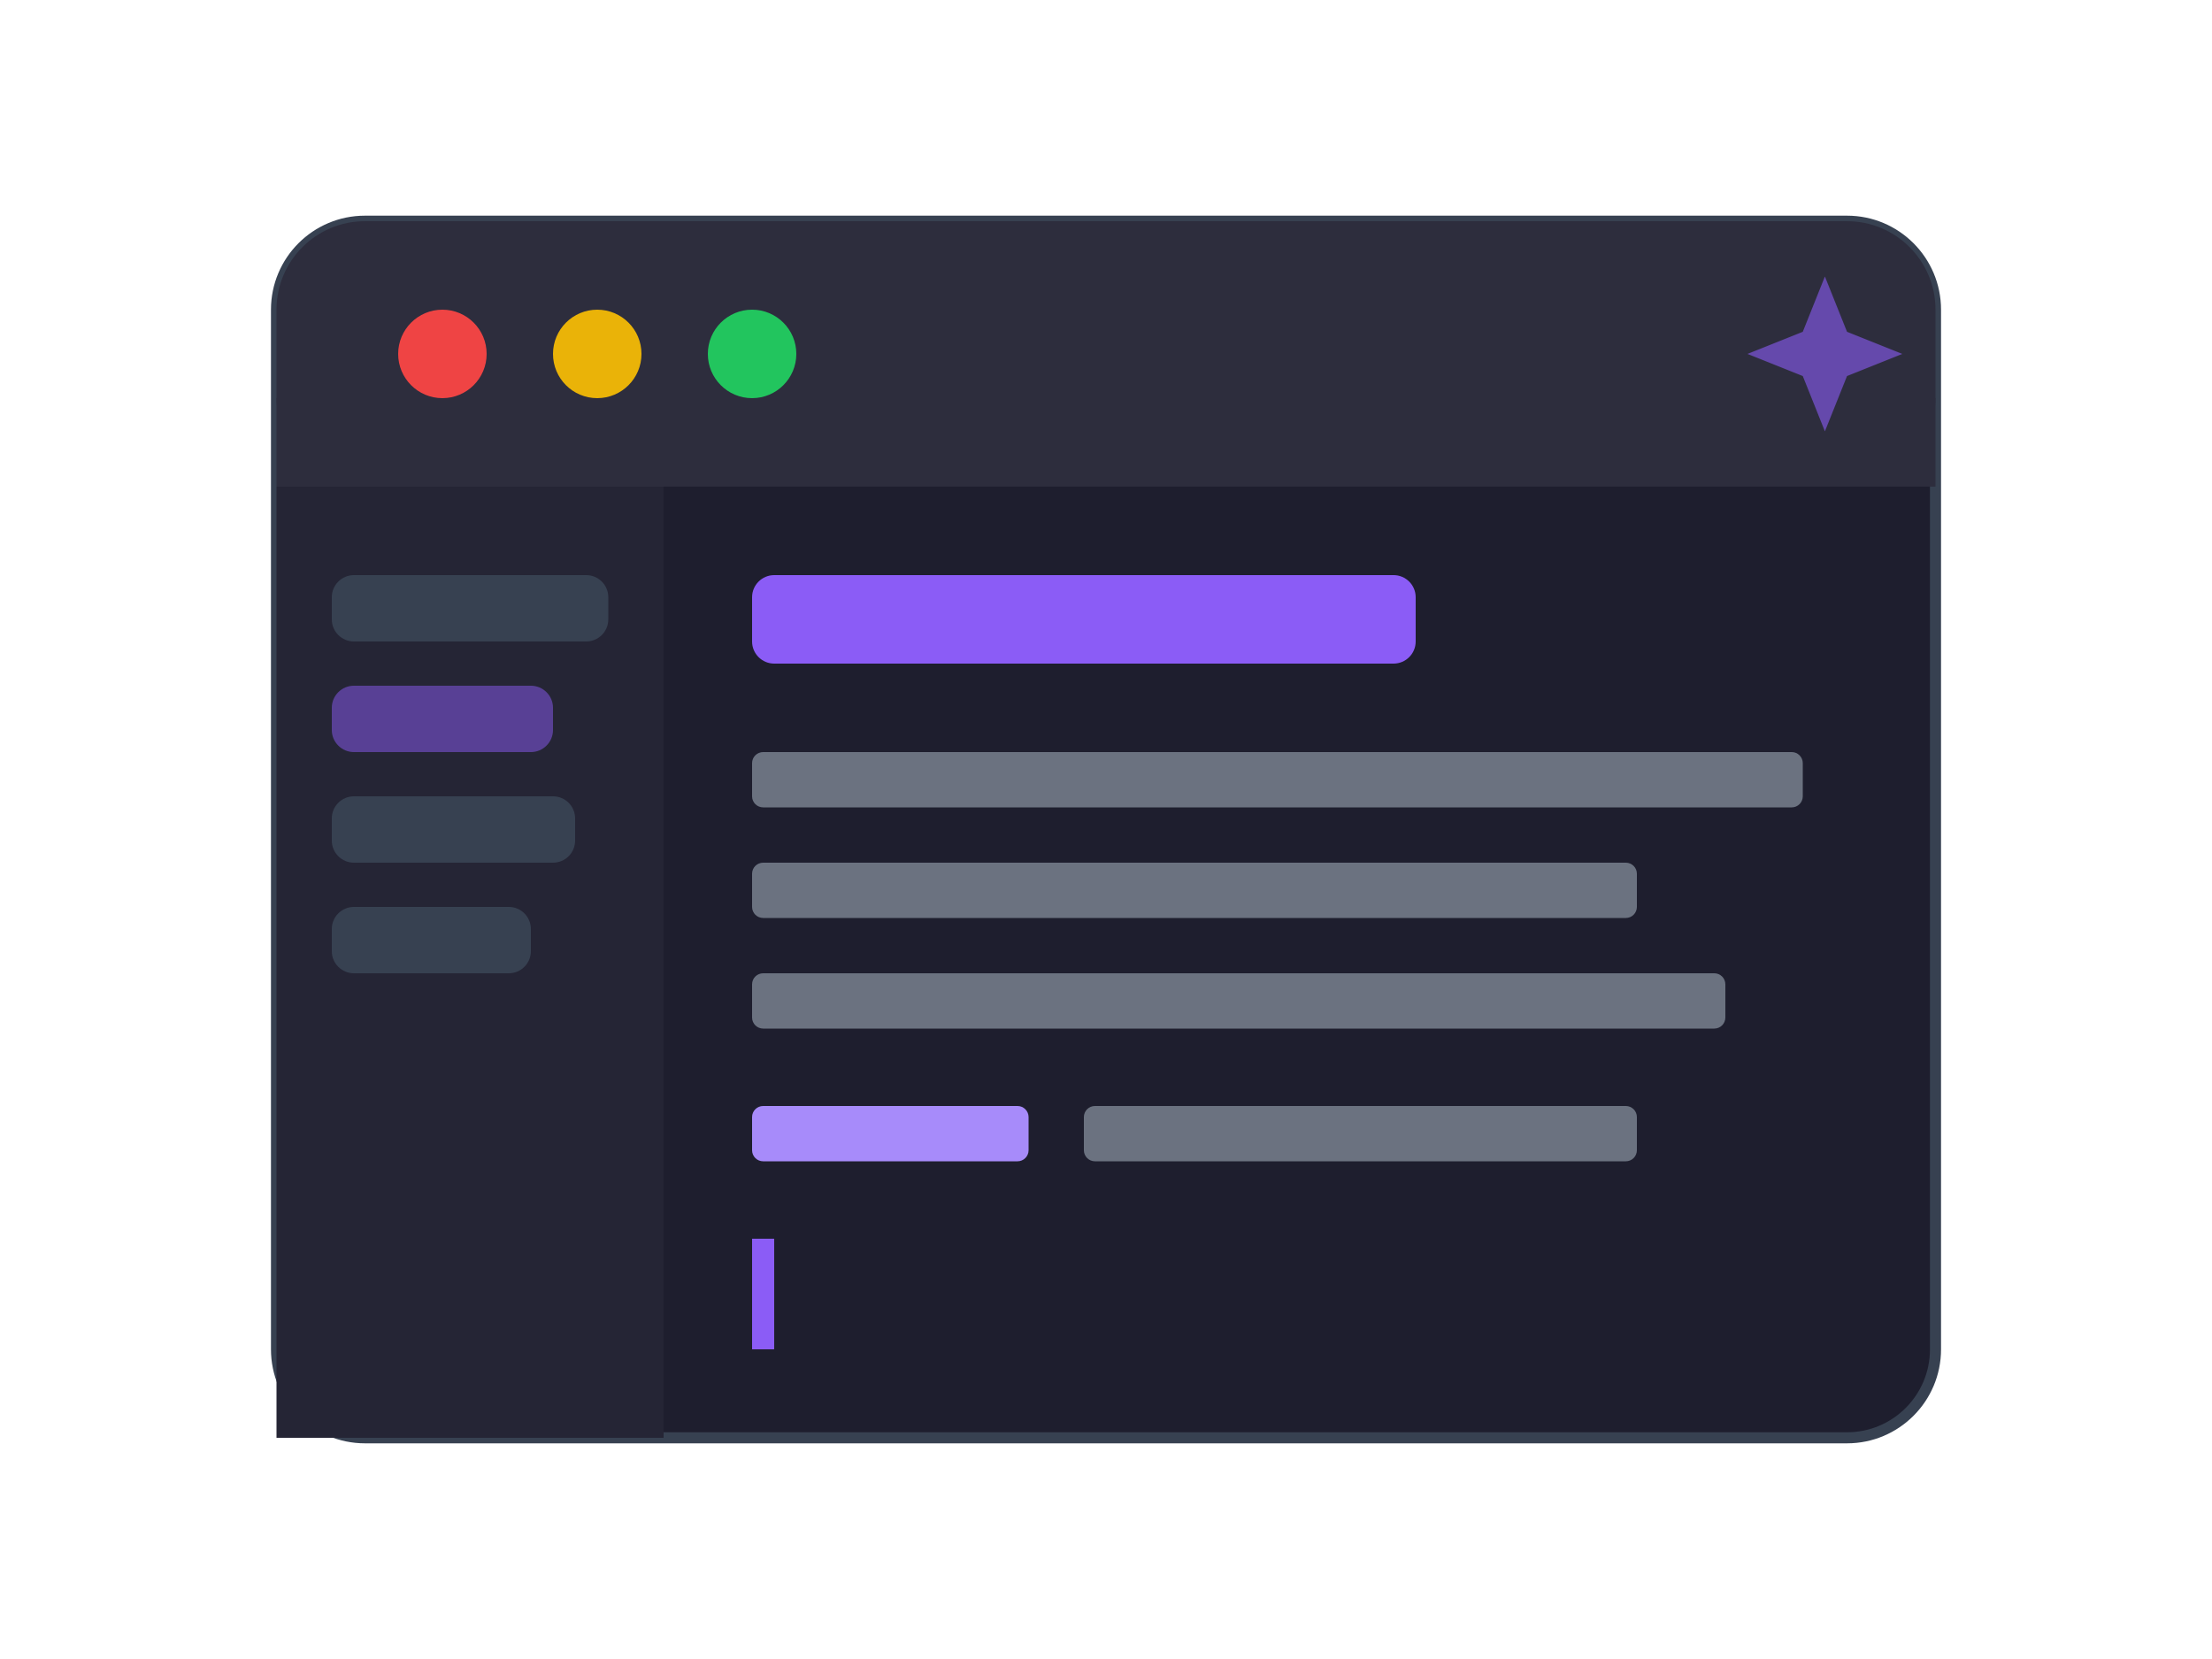
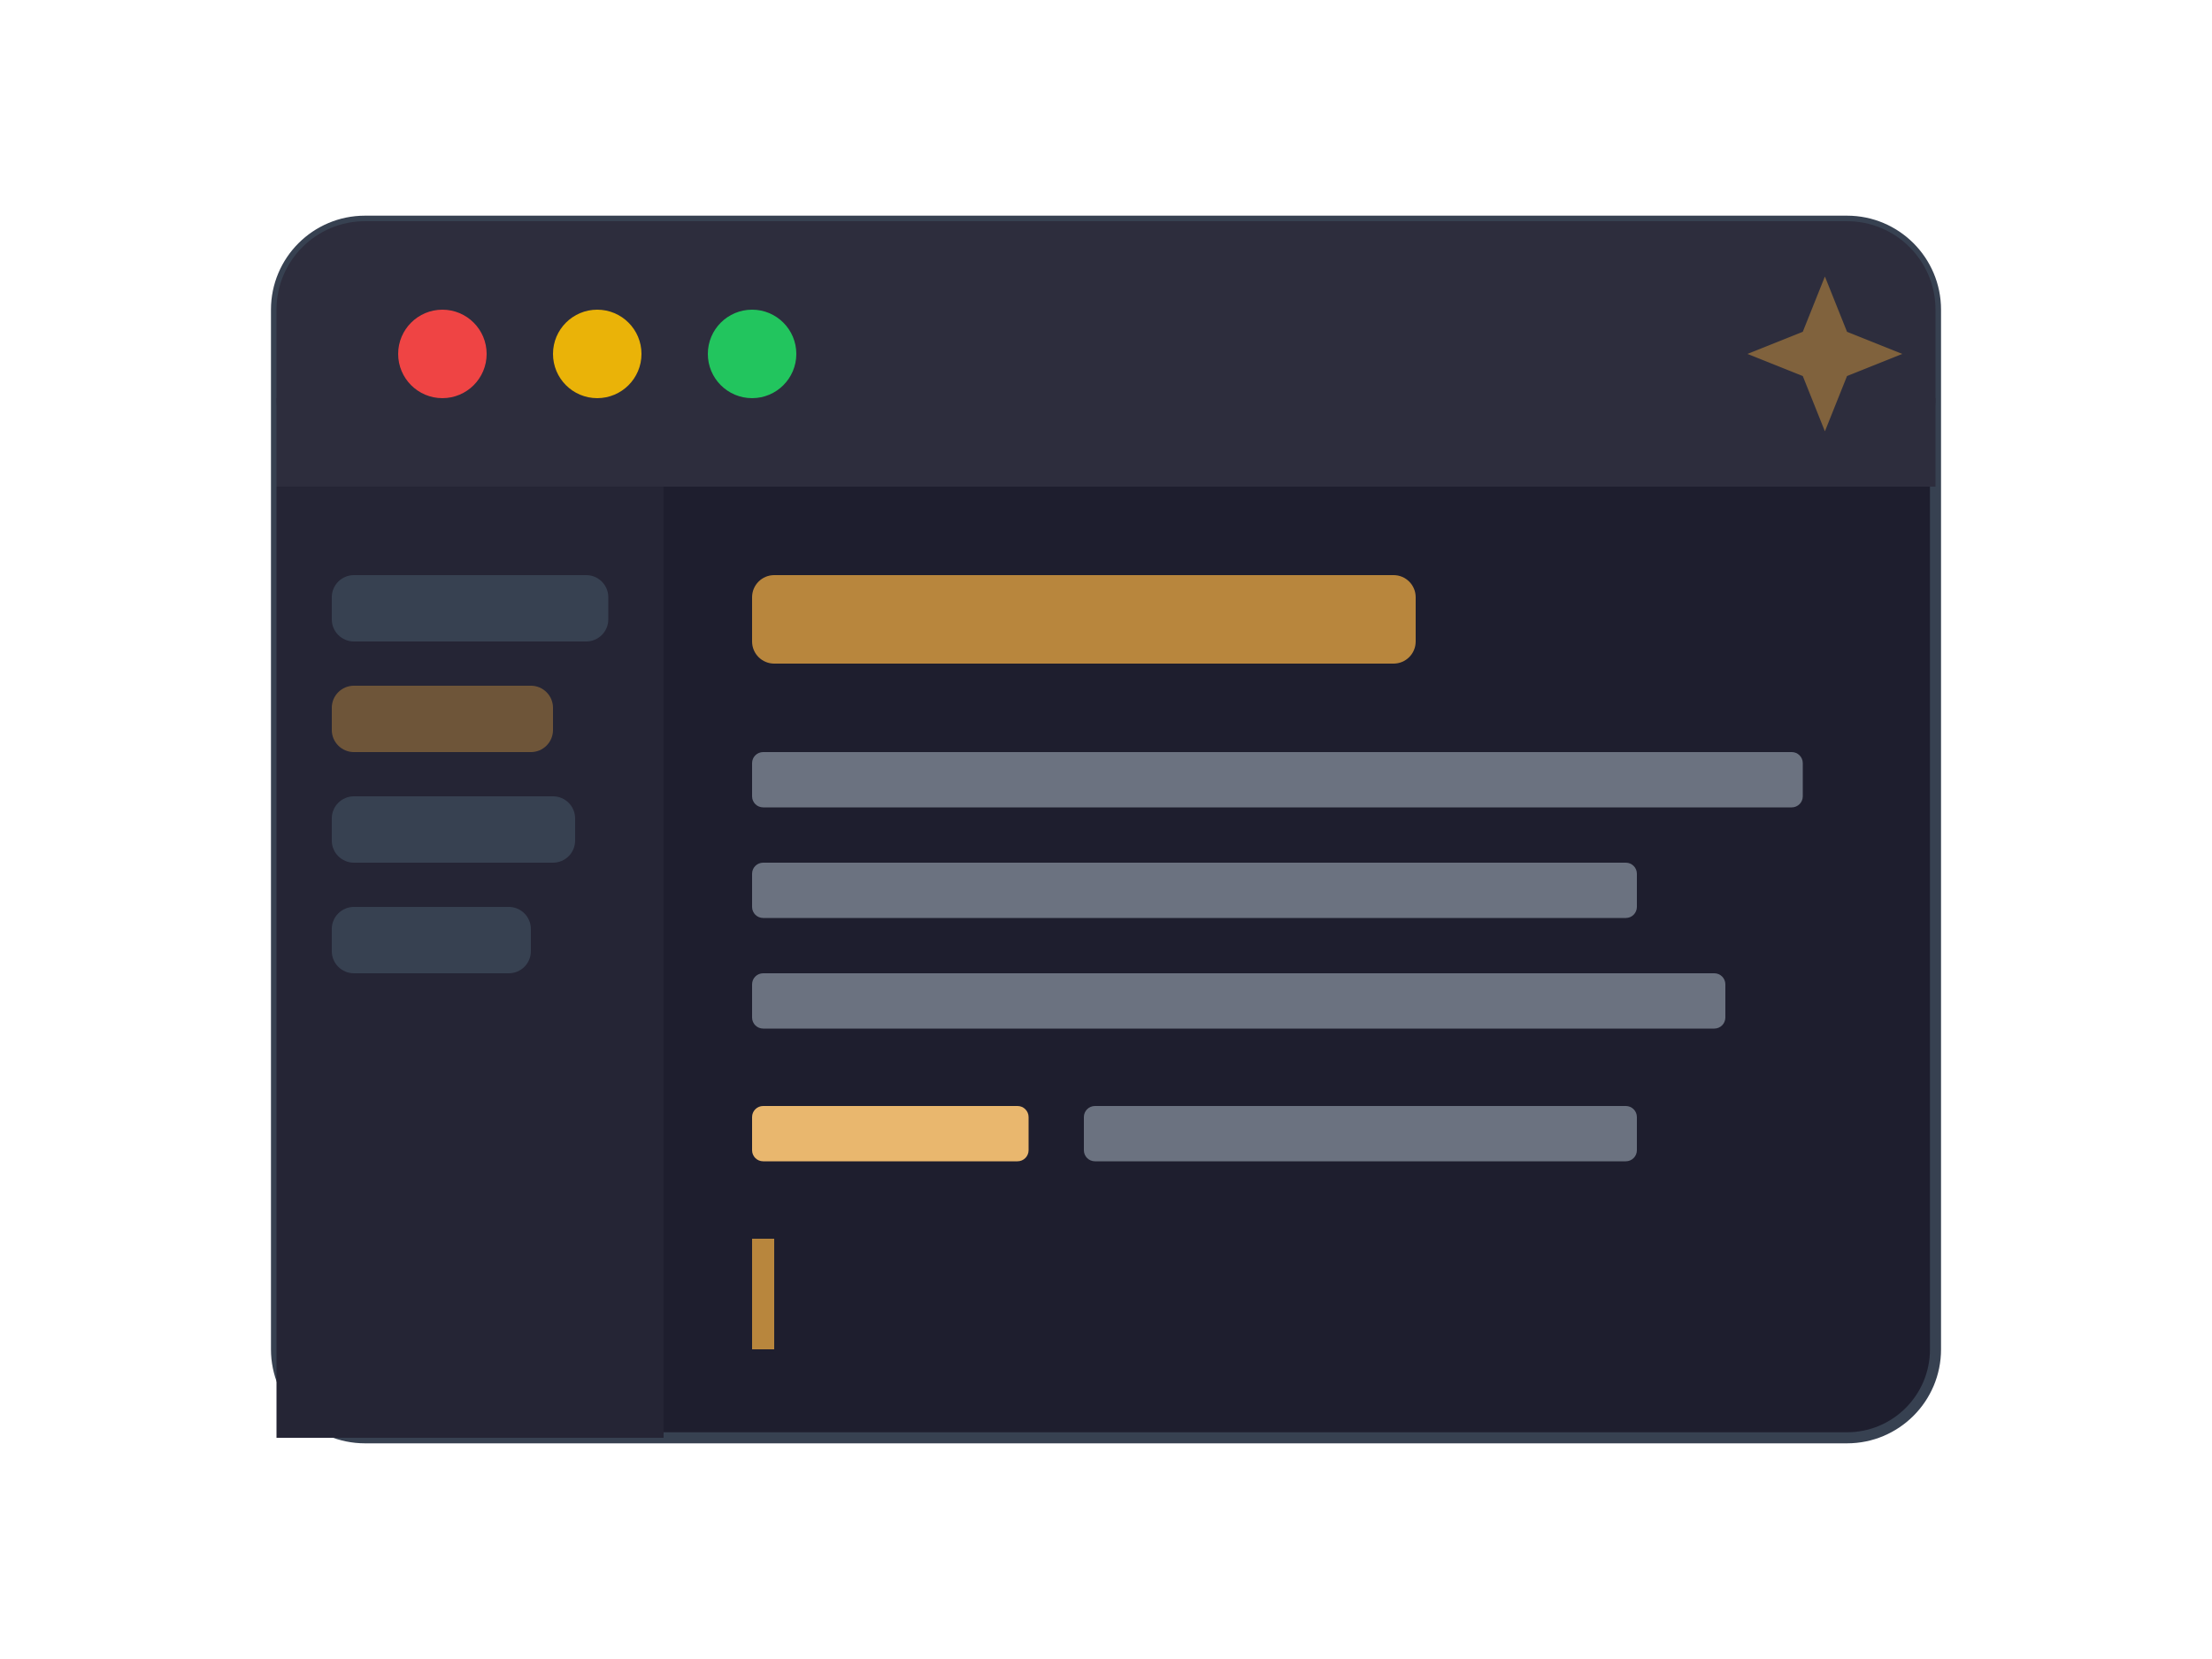
<svg xmlns="http://www.w3.org/2000/svg" width="200" height="150" viewBox="0 0 200 150" fill="none">
  <defs>
    <linearGradient id="editorGradient" x1="0%" y1="0%" x2="100%" y2="100%">
-       <stop offset="0%" stop-color="#8b5cf6" />
-       <stop offset="100%" stop-color="#6366f1" />
+       <stop offset="0%" stop-color="#b8863d" />
+       <stop offset="100%" stop-color="#c9974a" />
    </linearGradient>
  </defs>
  <rect x="25" y="20" width="150" height="110" rx="8" fill="#1e1e2e" stroke="#374151" stroke-width="1" />
  <rect x="25" y="20" width="150" height="24" rx="8" fill="#2d2d3d" />
  <rect x="25" y="36" width="150" height="8" fill="#2d2d3d" />
  <circle cx="40" cy="32" r="4" fill="#ef4444" />
  <circle cx="54" cy="32" r="4" fill="#eab308" />
  <circle cx="68" cy="32" r="4" fill="#22c55e" />
  <rect x="25" y="44" width="35" height="86" fill="#252535" />
  <rect x="30" y="52" width="25" height="6" rx="2" fill="#374151" />
-   <rect x="30" y="62" width="20" height="6" rx="2" fill="#8b5cf6" opacity="0.5" />
+   <rect x="30" y="62" width="20" height="6" rx="2" fill="#b8863d" opacity="0.5" />
  <rect x="30" y="72" width="22" height="6" rx="2" fill="#374151" />
  <rect x="30" y="82" width="18" height="6" rx="2" fill="#374151" />
-   <rect x="68" y="52" width="60" height="8" rx="2" fill="#8b5cf6" />
+   <rect x="68" y="52" width="60" height="8" rx="2" fill="#b8863d" />
  <rect x="68" y="68" width="95" height="5" rx="1" fill="#6b7280" />
  <rect x="68" y="78" width="80" height="5" rx="1" fill="#6b7280" />
  <rect x="68" y="88" width="88" height="5" rx="1" fill="#6b7280" />
-   <rect x="68" y="100" width="25" height="5" rx="1" fill="#a78bfa" />
+   <rect x="68" y="100" width="25" height="5" rx="1" fill="#e9b76e" />
  <rect x="98" y="100" width="50" height="5" rx="1" fill="#6b7280" />
-   <rect x="68" y="112" width="2" height="10" fill="#8b5cf6" />
-   <path d="M165 25 L167 30 L172 32 L167 34 L165 39 L163 34 L158 32 L163 30 Z" fill="#8b5cf6" opacity="0.6" />
+   <rect x="68" y="112" width="2" height="10" fill="#b8863d" />
+   <path d="M165 25 L167 30 L172 32 L167 34 L165 39 L163 34 L158 32 L163 30 Z" fill="#b8863d" opacity="0.6" />
</svg>
